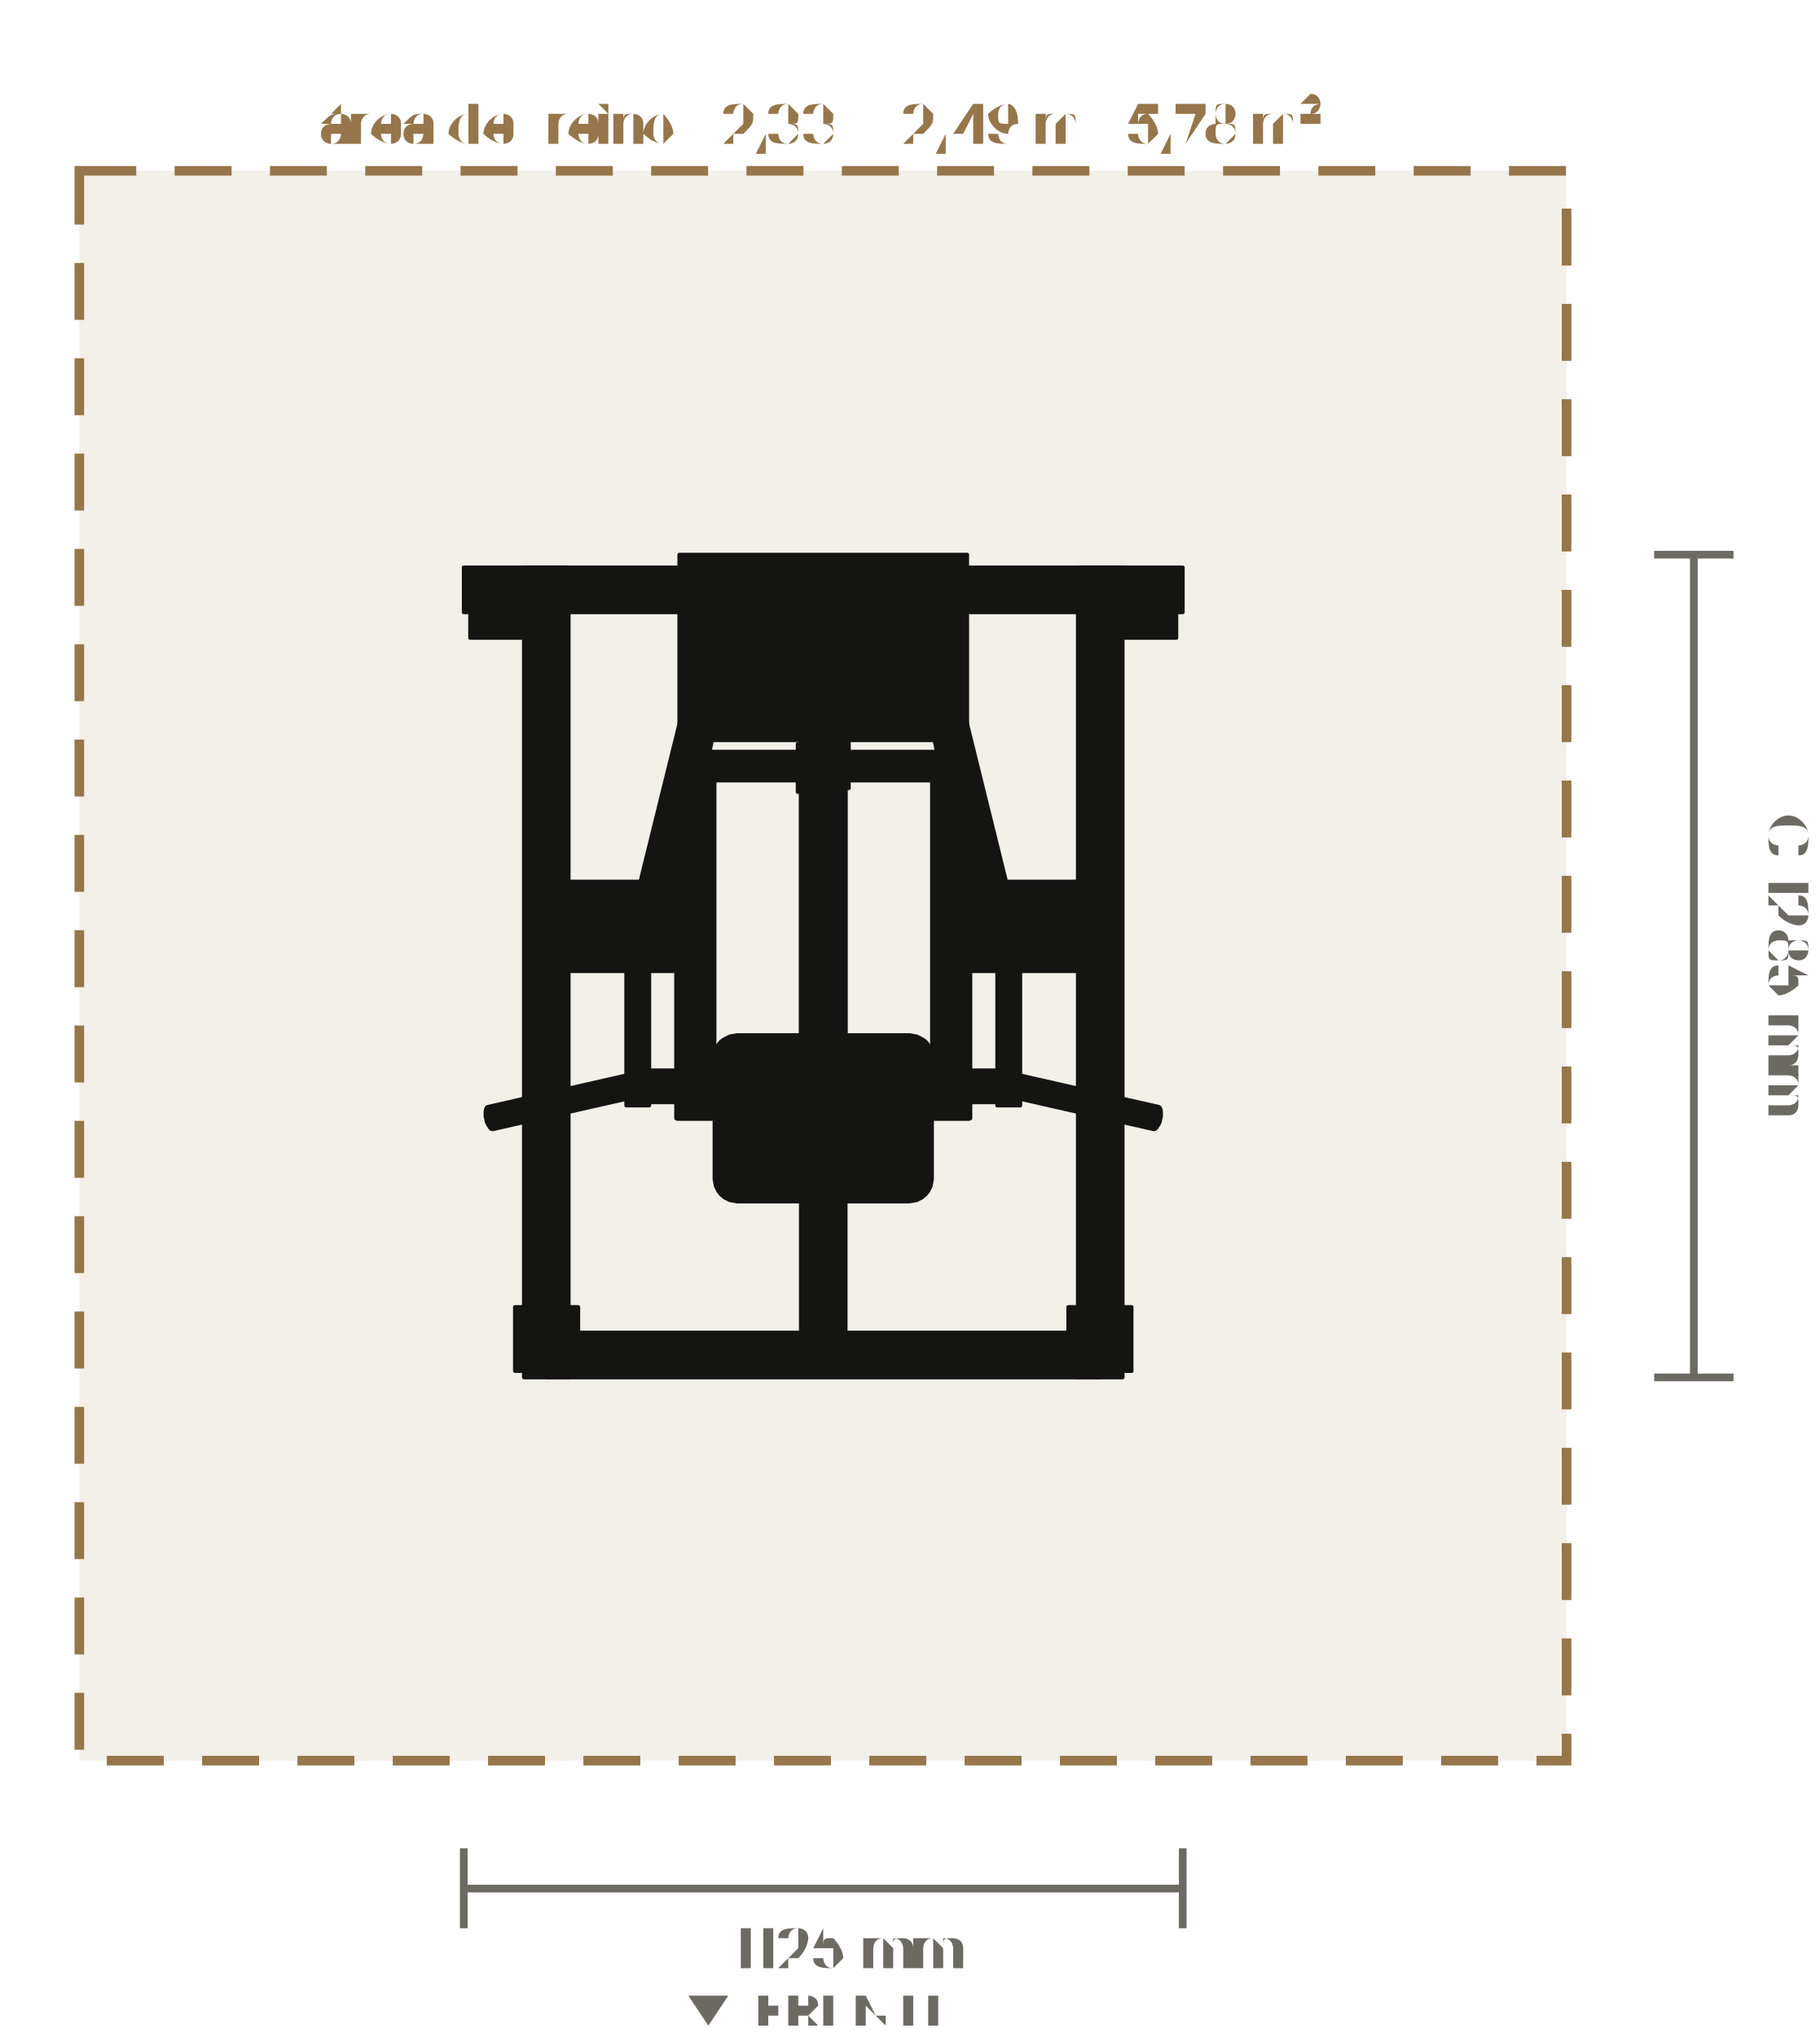
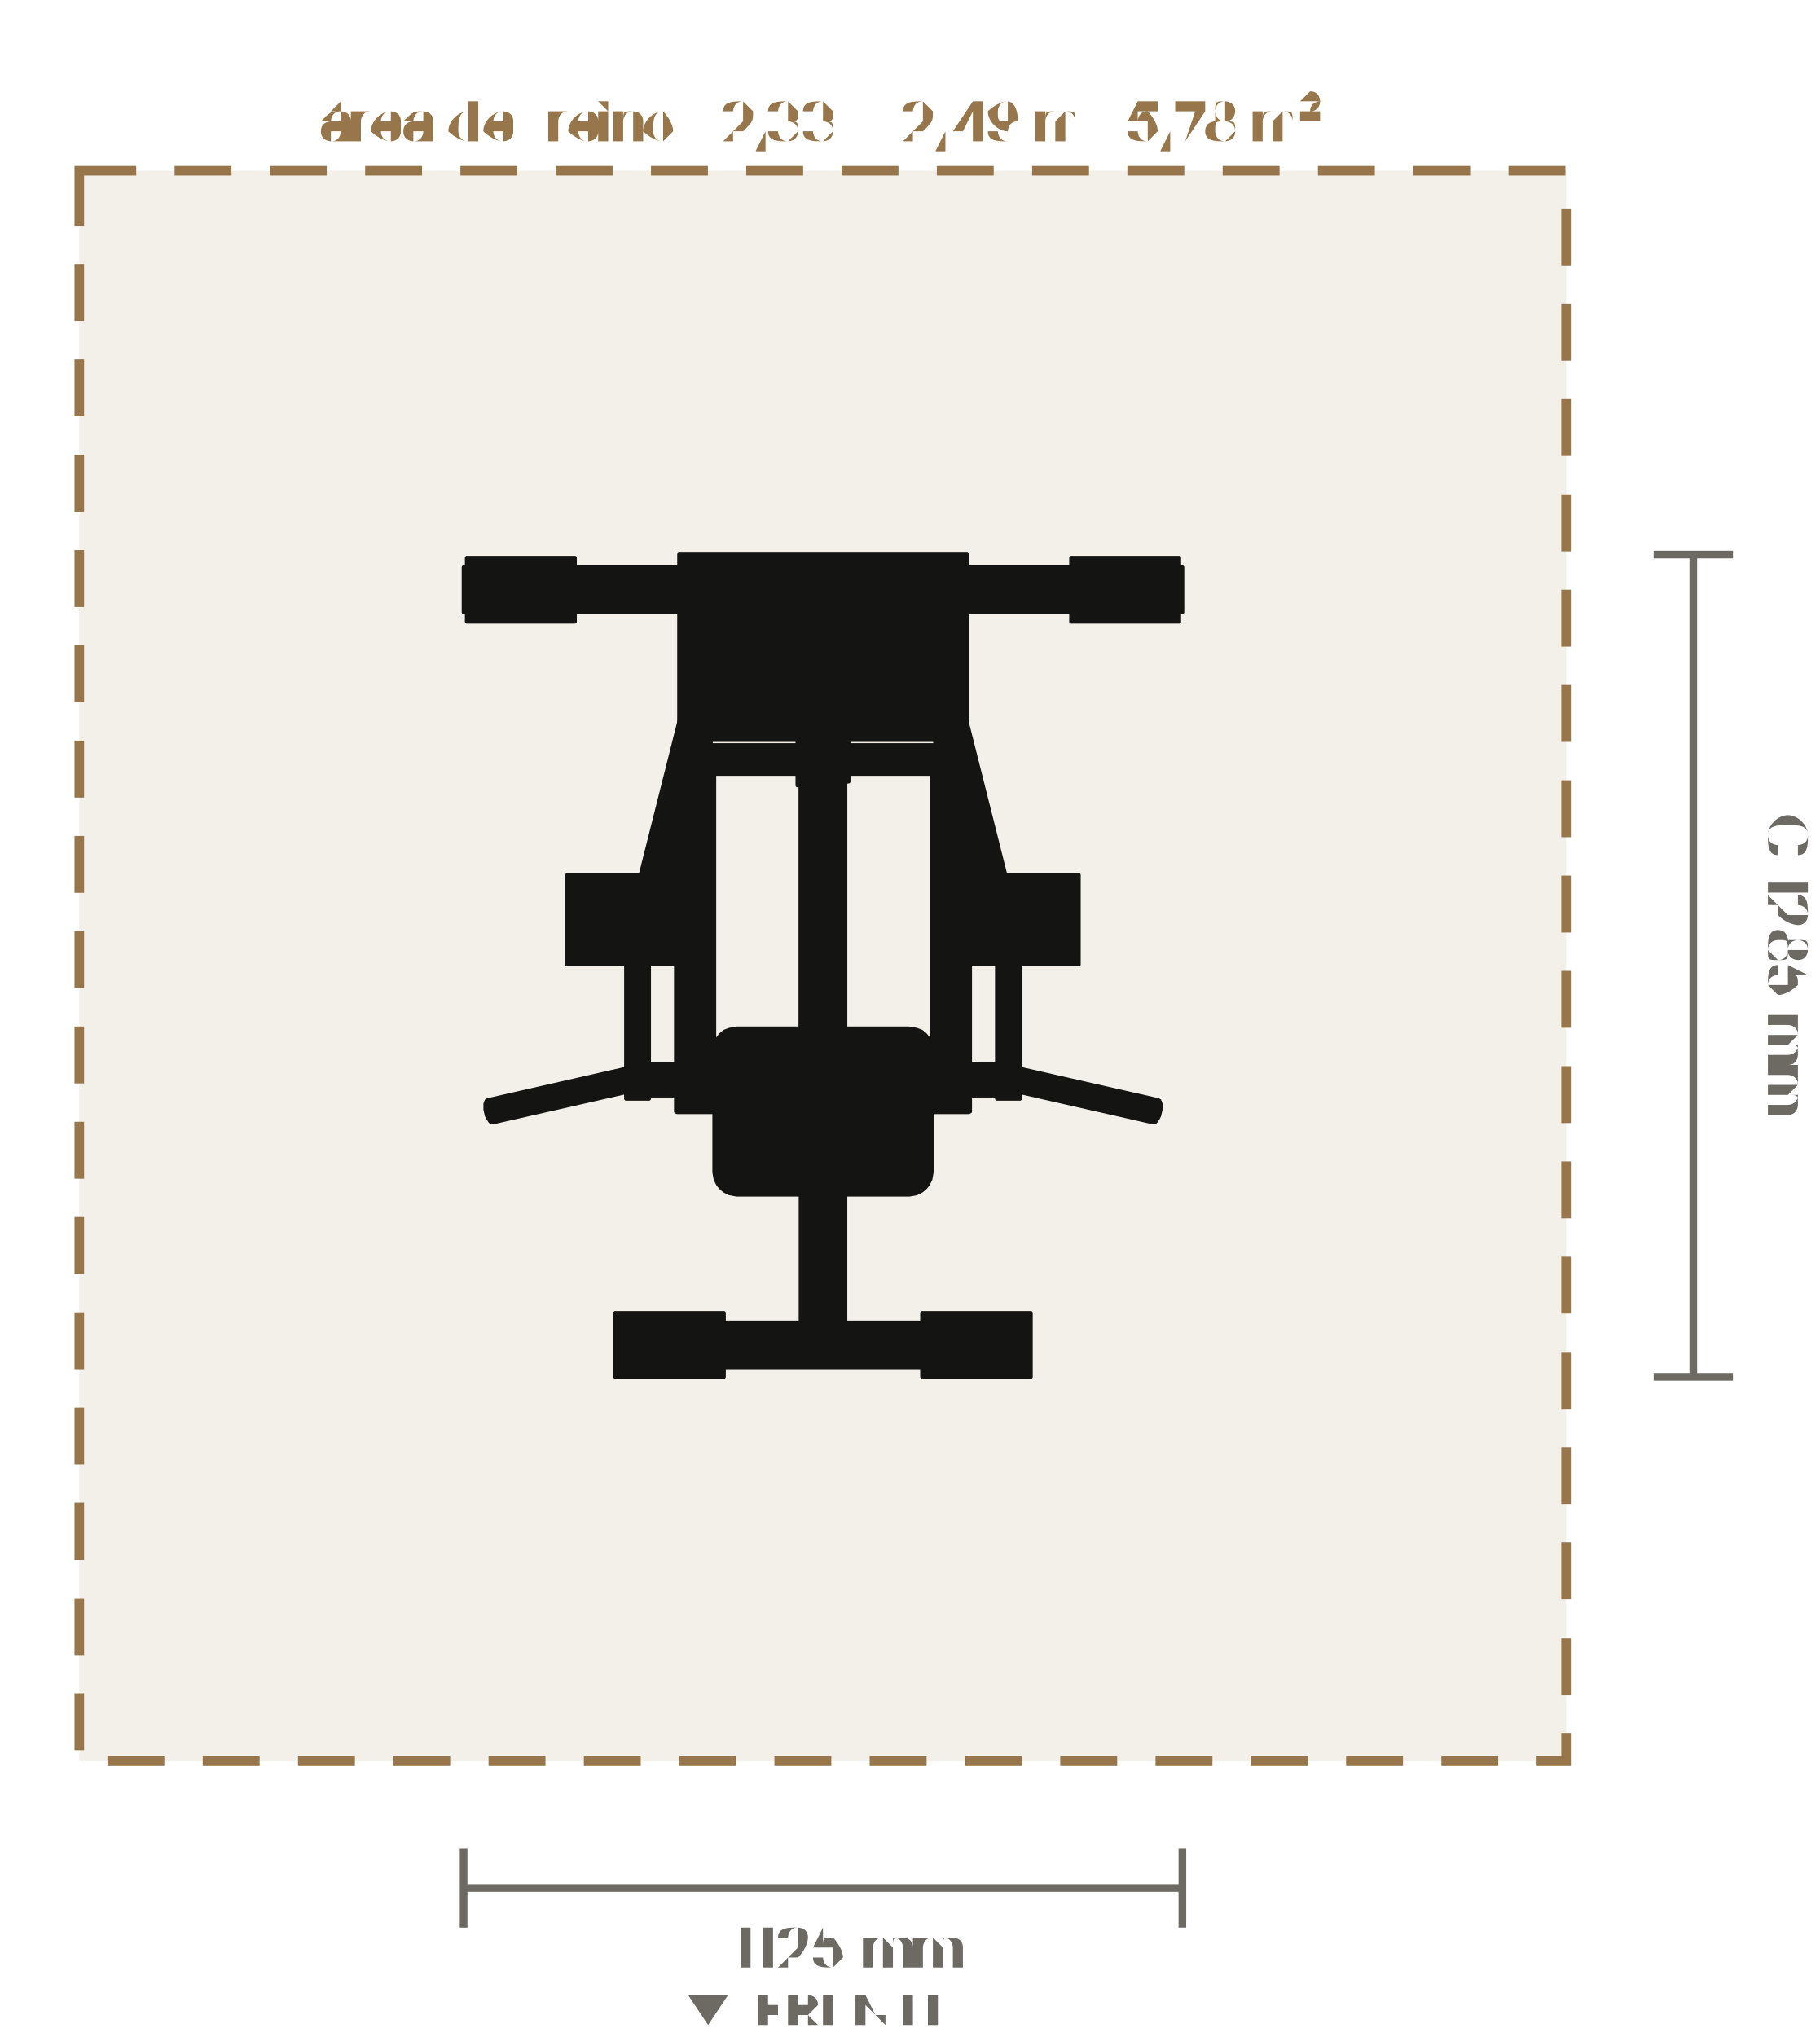
- <svg xmlns="http://www.w3.org/2000/svg" viewBox="-1.287 -1.51 2.845 3.184" role="img" aria-label="Planta do Graviton - Barra Fixa e Paralela (LD-B009): 1125 × 1285 mm, com 60 cm de área de treino em volta" data-equipment="LD-B009" data-unit="m">
-   <rect class="eq-zone" x="-1.163" y="-1.243" width="2.325" height="2.485" style="fill:#96764a;fill-opacity:.12;stroke:#96764a;stroke-width:0.015;stroke-dasharray:0.089 0.06" />
-   <text class="eq-zone-label" x="0" y="-1.287" style="font-family:Barlow,Inter,Arial,sans-serif;font-size:0.085px;fill:#96764a;text-anchor:middle">área de treino · 2,33 × 2,49 m · 5,78 m²</text>
+ <svg xmlns="http://www.w3.org/2000/svg" viewBox="-1.287 -1.51 2.845 3.185" role="img" aria-label="Planta do Graviton - Barra Fixa e Paralela (LD-B009): 1125 × 1286 mm, com 60 cm de área de treino em volta" data-equipment="LD-B009" data-unit="m">
+   <rect class="eq-zone" x="-1.163" y="-1.243" width="2.325" height="2.486" style="fill:#96764a;fill-opacity:.12;stroke:#96764a;stroke-width:0.015;stroke-dasharray:0.089 0.06" />
+   <text class="eq-zone-label" x="0" y="-1.288" style="font-family:Barlow,Inter,Arial,sans-serif;font-size:0.085px;fill:#96764a;text-anchor:middle">área de treino · 2,33 × 2,49 m · 5,78 m²</text>
  <g class="eq-parts">
-     <polygon class="eq-part" points="-0.468,-0.623 -0.398,-0.623 -0.398,0.643 -0.468,0.643" style="fill:#141413;stroke:#141413;stroke-width:0.006;stroke-linejoin:round" />
-     <polygon class="eq-part" points="-0.552,-0.613 -0.453,-0.613 -0.453,-0.513 -0.552,-0.513" style="fill:#141413;stroke:#141413;stroke-width:0.006;stroke-linejoin:round" />
-     <polygon class="eq-part" points="-0.482,0.533 -0.383,0.533 -0.383,0.633 -0.482,0.633" style="fill:#141413;stroke:#141413;stroke-width:0.006;stroke-linejoin:round" />
-     <polygon class="eq-part" points="0.398,-0.623 0.468,-0.623 0.468,0.643 0.398,0.643" style="fill:#141413;stroke:#141413;stroke-width:0.006;stroke-linejoin:round" />
-     <polygon class="eq-part" points="0.453,-0.613 0.552,-0.613 0.552,-0.513 0.453,-0.513" style="fill:#141413;stroke:#141413;stroke-width:0.006;stroke-linejoin:round" />
-     <polygon class="eq-part" points="0.383,0.533 0.482,0.533 0.482,0.633 0.383,0.633" style="fill:#141413;stroke:#141413;stroke-width:0.006;stroke-linejoin:round" />
    <polygon class="eq-part" points="-0.562,-0.623 0.562,-0.623 0.562,-0.553 -0.562,-0.553" style="fill:#141413;stroke:#141413;stroke-width:0.006;stroke-linejoin:round" />
-     <polygon class="eq-part" points="-0.432,0.573 0.432,0.573 0.432,0.643 -0.432,0.643" style="fill:#141413;stroke:#141413;stroke-width:0.006;stroke-linejoin:round" />
-     <polygon class="eq-part" points="-0.035,-0.588 0.035,-0.588 0.035,0.608 -0.035,0.608" style="fill:#141413;stroke:#141413;stroke-width:0.006;stroke-linejoin:round" />
+     <polygon class="eq-part" points="-0.035,-0.588 0.035,-0.588 0.035,0.593 -0.035,0.593" style="fill:#141413;stroke:#141413;stroke-width:0.006;stroke-linejoin:round" />
+     <polygon class="eq-part" points="-0.3,0.558 0.3,0.558 0.3,0.628 -0.3,0.628" style="fill:#141413;stroke:#141413;stroke-width:0.006;stroke-linejoin:round" />
+     <polygon class="eq-part" points="-0.557,-0.638 -0.388,-0.638 -0.388,-0.538 -0.557,-0.538" style="fill:#141413;stroke:#141413;stroke-width:0.006;stroke-linejoin:round" />
+     <polygon class="eq-part" points="-0.325,0.543 -0.155,0.543 -0.155,0.643 -0.325,0.643" style="fill:#141413;stroke:#141413;stroke-width:0.006;stroke-linejoin:round" />
+     <polygon class="eq-part" points="0.388,-0.638 0.557,-0.638 0.557,-0.538 0.388,-0.538" style="fill:#141413;stroke:#141413;stroke-width:0.006;stroke-linejoin:round" />
+     <polygon class="eq-part" points="0.155,0.543 0.325,0.543 0.325,0.643 0.155,0.643" style="fill:#141413;stroke:#141413;stroke-width:0.006;stroke-linejoin:round" />
    <polygon class="eq-part" points="-0.2,-0.618 -0.17,-0.618 -0.17,-0.378 -0.2,-0.378" style="fill:#141413;stroke:#141413;stroke-width:0.006;stroke-linejoin:round" />
    <polygon class="eq-part" points="0.17,-0.618 0.2,-0.618 0.2,-0.378 0.17,-0.378" style="fill:#141413;stroke:#141413;stroke-width:0.006;stroke-linejoin:round" />
    <polygon class="eq-part" points="-0.2,-0.618 0.2,-0.618 0.2,-0.378 -0.2,-0.378" style="fill:#141413;stroke:#141413;stroke-width:0.006;stroke-linejoin:round" />
    <polygon class="eq-part" points="-0.2,-0.618 0.2,-0.618 0.2,-0.378 -0.2,-0.378" style="fill:#141413;stroke:#141413;stroke-width:0.006;stroke-linejoin:round" />
    <polygon class="eq-part" points="-0.225,-0.643 0.225,-0.643 0.225,-0.353 -0.225,-0.353" style="fill:#141413;stroke:#141413;stroke-width:0.006;stroke-linejoin:round" />
    <polygon class="eq-part" points="-0.08,-0.378 0.08,-0.378 0.08,-0.374 -0.08,-0.374" style="fill:#141413;stroke:#141413;stroke-width:0.006;stroke-linejoin:round" />
-     <polygon class="eq-part" points="-0.09,-0.498 -0.09,-0.5 -0.089,-0.503 -0.087,-0.505 -0.085,-0.506 -0.083,-0.507 -0.08,-0.508 -0.077,-0.507 -0.075,-0.506 -0.073,-0.505 -0.071,-0.503 -0.07,-0.5 -0.07,-0.498 -0.07,-0.495 -0.071,-0.493 -0.073,-0.491 -0.075,-0.489 -0.077,-0.488 -0.08,-0.488 -0.083,-0.488 -0.085,-0.489 -0.087,-0.491 -0.089,-0.493 -0.09,-0.495" style="fill:#141413;stroke:#141413;stroke-width:0.006;stroke-linejoin:round" />
-     <polygon class="eq-part" points="0.07,-0.498 0.07,-0.5 0.071,-0.503 0.073,-0.505 0.075,-0.506 0.077,-0.507 0.08,-0.508 0.083,-0.507 0.085,-0.506 0.087,-0.505 0.089,-0.503 0.09,-0.5 0.09,-0.498 0.09,-0.495 0.089,-0.493 0.087,-0.491 0.085,-0.489 0.083,-0.488 0.08,-0.488 0.077,-0.488 0.075,-0.489 0.073,-0.491 0.071,-0.493 0.07,-0.495" style="fill:#141413;stroke:#141413;stroke-width:0.006;stroke-linejoin:round" />
+     <polygon class="eq-part" points="-0.09,-0.498 -0.09,-0.501 -0.089,-0.503 -0.087,-0.505 -0.085,-0.507 -0.083,-0.508 -0.08,-0.508 -0.077,-0.508 -0.075,-0.507 -0.073,-0.505 -0.071,-0.503 -0.07,-0.501 -0.07,-0.498 -0.07,-0.495 -0.071,-0.493 -0.073,-0.491 -0.075,-0.489 -0.077,-0.488 -0.08,-0.488 -0.083,-0.488 -0.085,-0.489 -0.087,-0.491 -0.089,-0.493 -0.09,-0.495" style="fill:#141413;stroke:#141413;stroke-width:0.006;stroke-linejoin:round" />
+     <polygon class="eq-part" points="0.07,-0.498 0.07,-0.501 0.071,-0.503 0.073,-0.505 0.075,-0.507 0.077,-0.508 0.08,-0.508 0.083,-0.508 0.085,-0.507 0.087,-0.505 0.089,-0.503 0.09,-0.501 0.09,-0.498 0.09,-0.495 0.089,-0.493 0.087,-0.491 0.085,-0.489 0.083,-0.488 0.08,-0.488 0.077,-0.488 0.075,-0.489 0.073,-0.491 0.071,-0.493 0.07,-0.495" style="fill:#141413;stroke:#141413;stroke-width:0.006;stroke-linejoin:round" />
    <polygon class="eq-part" points="-0.13,-0.578 0.13,-0.578 0.13,-0.418 -0.13,-0.418" style="fill:#141413;stroke:#141413;stroke-width:0.006;stroke-linejoin:round" />
    <polygon class="eq-part" points="-0.13,-0.578 0.13,-0.578 0.13,-0.418 -0.13,-0.418" style="fill:#141413;stroke:#141413;stroke-width:0.006;stroke-linejoin:round" />
-     <polygon class="eq-part" points="-0.004,-0.498 -0.004,-0.499 -0.004,-0.5 -0.003,-0.5 -0.002,-0.501 -0.001,-0.501 0,-0.502 0.001,-0.501 0.002,-0.501 0.003,-0.5 0.004,-0.5 0.004,-0.499 0.004,-0.498 0.004,-0.497 0.004,-0.496 0.003,-0.495 0.002,-0.494 0.001,-0.494 0,-0.494 -0.001,-0.494 -0.002,-0.494 -0.003,-0.495 -0.004,-0.496 -0.004,-0.497" style="fill:#141413;stroke:#141413;stroke-width:0.006;stroke-linejoin:round" />
+     <polygon class="eq-part" points="-0.004,-0.498 -0.004,-0.499 -0.004,-0.5 -0.003,-0.501 -0.002,-0.501 -0.001,-0.502 0,-0.502 0.001,-0.502 0.002,-0.501 0.003,-0.501 0.004,-0.5 0.004,-0.499 0.004,-0.498 0.004,-0.497 0.004,-0.496 0.003,-0.495 0.002,-0.494 0.001,-0.494 0,-0.494 -0.001,-0.494 -0.002,-0.494 -0.003,-0.495 -0.004,-0.496 -0.004,-0.497" style="fill:#141413;stroke:#141413;stroke-width:0.006;stroke-linejoin:round" />
    <polygon class="eq-part" points="-0.12,-0.563 0.12,-0.563 0.12,-0.433 -0.12,-0.433" style="fill:#141413;stroke:#141413;stroke-width:0.006;stroke-linejoin:round" />
    <polygon class="eq-part" points="-0.12,-0.563 0.12,-0.563 0.12,-0.433 -0.12,-0.433" style="fill:#141413;stroke:#141413;stroke-width:0.006;stroke-linejoin:round" />
    <polygon class="eq-part" points="-0.12,-0.563 0.12,-0.563 0.12,-0.433 -0.12,-0.433" style="fill:#141413;stroke:#141413;stroke-width:0.006;stroke-linejoin:round" />
    <polygon class="eq-part" points="-0.12,-0.563 0.12,-0.563 0.12,-0.433 -0.12,-0.433" style="fill:#141413;stroke:#141413;stroke-width:0.006;stroke-linejoin:round" />
    <polygon class="eq-part" points="-0.12,-0.563 0.12,-0.563 0.12,-0.433 -0.12,-0.433" style="fill:#141413;stroke:#141413;stroke-width:0.006;stroke-linejoin:round" />
    <polygon class="eq-part" points="-0.12,-0.563 0.12,-0.563 0.12,-0.433 -0.12,-0.433" style="fill:#141413;stroke:#141413;stroke-width:0.006;stroke-linejoin:round" />
    <polygon class="eq-part" points="-0.12,-0.563 0.12,-0.563 0.12,-0.433 -0.12,-0.433" style="fill:#141413;stroke:#141413;stroke-width:0.006;stroke-linejoin:round" />
    <polygon class="eq-part" points="-0.12,-0.563 0.12,-0.563 0.12,-0.433 -0.12,-0.433" style="fill:#141413;stroke:#141413;stroke-width:0.006;stroke-linejoin:round" />
    <polygon class="eq-part" points="-0.12,-0.563 0.12,-0.563 0.12,-0.433 -0.12,-0.433" style="fill:#141413;stroke:#141413;stroke-width:0.006;stroke-linejoin:round" />
-     <polygon class="eq-part" points="-0.006,-0.498 -0.006,-0.499 -0.005,-0.501 -0.004,-0.502 -0.003,-0.503 -0.002,-0.503 0,-0.504 0.002,-0.503 0.003,-0.503 0.004,-0.502 0.005,-0.501 0.006,-0.499 0.006,-0.498 0.006,-0.496 0.005,-0.495 0.004,-0.493 0.003,-0.492 0.002,-0.492 0,-0.492 -0.002,-0.492 -0.003,-0.492 -0.004,-0.493 -0.005,-0.495 -0.006,-0.496" style="fill:#141413;stroke:#141413;stroke-width:0.006;stroke-linejoin:round" />
+     <polygon class="eq-part" points="-0.006,-0.498 -0.006,-0.499 -0.005,-0.501 -0.004,-0.502 -0.003,-0.503 -0.002,-0.504 0,-0.504 0.002,-0.504 0.003,-0.503 0.004,-0.502 0.005,-0.501 0.006,-0.499 0.006,-0.498 0.006,-0.496 0.005,-0.495 0.004,-0.494 0.003,-0.493 0.002,-0.492 0,-0.492 -0.002,-0.492 -0.003,-0.493 -0.004,-0.494 -0.005,-0.495 -0.006,-0.496" style="fill:#141413;stroke:#141413;stroke-width:0.006;stroke-linejoin:round" />
    <polygon class="eq-part" points="-0.006,-0.453 0.006,-0.453 0.006,-0.383 -0.006,-0.383" style="fill:#141413;stroke:#141413;stroke-width:0.006;stroke-linejoin:round" />
    <polygon class="eq-part" points="-0.17,-0.618 0.17,-0.618 0.17,-0.606 -0.17,-0.606" style="fill:#141413;stroke:#141413;stroke-width:0.006;stroke-linejoin:round" />
-     <polygon class="eq-part" points="-0.04,-0.278 -0.04,-0.347 0.04,-0.352 0.04,-0.347 0.04,-0.278 -0.04,-0.272" style="fill:#141413;stroke:#141413;stroke-width:0.006;stroke-linejoin:round" />
-     <polygon class="eq-part" points="-0.23,0.237 -0.23,-0.312 -0.23,-0.313 -0.228,-0.313 -0.227,-0.313 -0.224,-0.313 -0.221,-0.313 -0.218,-0.313 -0.182,-0.313 -0.179,-0.313 -0.176,-0.313 -0.173,-0.313 -0.172,-0.313 -0.17,-0.313 -0.17,-0.313 -0.17,-0.312 -0.17,0.237 -0.17,0.238 -0.172,0.239 -0.173,0.239 -0.176,0.239 -0.179,0.239 -0.182,0.239 -0.218,0.239 -0.221,0.239 -0.224,0.239 -0.227,0.239 -0.228,0.239 -0.23,0.238 -0.23,0.238" style="fill:#141413;stroke:#141413;stroke-width:0.006;stroke-linejoin:round" />
-     <polygon class="eq-part" points="0.17,0.237 0.17,-0.312 0.17,-0.313 0.172,-0.313 0.173,-0.313 0.176,-0.313 0.179,-0.313 0.182,-0.313 0.218,-0.313 0.221,-0.313 0.224,-0.313 0.227,-0.313 0.228,-0.313 0.23,-0.313 0.23,-0.313 0.23,-0.312 0.23,0.237 0.23,0.238 0.228,0.239 0.227,0.239 0.224,0.239 0.221,0.239 0.218,0.239 0.182,0.239 0.179,0.239 0.176,0.239 0.173,0.239 0.172,0.239 0.17,0.238 0.17,0.238" style="fill:#141413;stroke:#141413;stroke-width:0.006;stroke-linejoin:round" />
-     <polygon class="eq-part" points="-0.2,-0.335 0.2,-0.335 0.2,-0.29 -0.2,-0.29" style="fill:#141413;stroke:#141413;stroke-width:0.006;stroke-linejoin:round" />
-     <polygon class="eq-part" points="-0.17,0.143 -0.168,0.132 -0.164,0.123 -0.16,0.118 -0.154,0.114 -0.146,0.11 -0.135,0.108 0.135,0.108 0.146,0.11 0.154,0.114 0.16,0.118 0.164,0.123 0.168,0.132 0.17,0.143 0.17,0.333 0.168,0.344 0.164,0.352 0.16,0.357 0.154,0.362 0.146,0.366 0.135,0.368 -0.135,0.368 -0.146,0.366 -0.154,0.362 -0.16,0.357 -0.164,0.352 -0.168,0.344 -0.17,0.333" style="fill:#141413;stroke:#141413;stroke-width:0.006;stroke-linejoin:round" />
-     <polygon class="eq-part" points="-0.035,0.188 -0.035,-0.498 0.035,-0.498 0.035,0.188" style="fill:#141413;stroke:#141413;stroke-width:0.006;stroke-linejoin:round" />
-     <polygon class="eq-part" points="-0.3,0.163 0.3,0.163 0.3,0.213 -0.3,0.213" style="fill:#141413;stroke:#141413;stroke-width:0.006;stroke-linejoin:round" />
-     <polygon class="eq-part" points="0.292,0.195 0.292,0.191 0.293,0.186 0.294,0.182 0.296,0.178 0.298,0.174 0.3,0.172 0.302,0.17 0.304,0.17 0.524,0.22 0.526,0.221 0.527,0.223 0.528,0.227 0.528,0.23 0.528,0.235 0.527,0.239 0.526,0.244 0.524,0.248 0.522,0.251 0.52,0.254 0.518,0.255 0.516,0.255 0.296,0.205 0.294,0.204 0.293,0.202 0.292,0.199" style="fill:#141413;stroke:#141413;stroke-width:0.006;stroke-linejoin:round" />
-     <polygon class="eq-part" points="0.102,0.358 0.102,0.188 0.138,0.188 0.138,0.358" style="fill:#141413;stroke:#141413;stroke-width:0.006;stroke-linejoin:round" />
-     <polygon class="eq-part" points="-0.528,0.23 -0.528,0.227 -0.527,0.223 -0.526,0.221 -0.524,0.22 -0.304,0.17 -0.302,0.17 -0.3,0.172 -0.298,0.174 -0.296,0.178 -0.294,0.182 -0.293,0.186 -0.292,0.191 -0.292,0.195 -0.292,0.199 -0.293,0.202 -0.294,0.204 -0.296,0.205 -0.516,0.255 -0.518,0.255 -0.52,0.254 -0.522,0.251 -0.524,0.248 -0.526,0.244 -0.527,0.239 -0.528,0.235" style="fill:#141413;stroke:#141413;stroke-width:0.006;stroke-linejoin:round" />
-     <polygon class="eq-part" points="-0.138,0.358 -0.138,0.188 -0.102,0.188 -0.102,0.358" style="fill:#141413;stroke:#141413;stroke-width:0.006;stroke-linejoin:round" />
-     <polygon class="eq-part" points="0.146,-0.492 0.194,-0.504 0.314,-0.018 0.266,-0.006" style="fill:#141413;stroke:#141413;stroke-width:0.006;stroke-linejoin:round" />
-     <polygon class="eq-part" points="0.272,0.218 0.272,-0.012 0.308,-0.012 0.308,0.218" style="fill:#141413;stroke:#141413;stroke-width:0.006;stroke-linejoin:round" />
-     <polygon class="eq-part" points="0.145,-0.493 0.195,-0.503 0.284,-0.067 0.235,-0.057" style="fill:#141413;stroke:#141413;stroke-width:0.006;stroke-linejoin:round" />
-     <polygon class="eq-part" points="0.2,0.008 0.2,-0.132 0.4,-0.132 0.4,0.008" style="fill:#141413;stroke:#141413;stroke-width:0.006;stroke-linejoin:round" />
-     <polygon class="eq-part" points="-0.314,-0.018 -0.194,-0.504 -0.146,-0.492 -0.266,-0.006" style="fill:#141413;stroke:#141413;stroke-width:0.006;stroke-linejoin:round" />
-     <polygon class="eq-part" points="-0.308,0.218 -0.308,-0.012 -0.272,-0.012 -0.272,0.218" style="fill:#141413;stroke:#141413;stroke-width:0.006;stroke-linejoin:round" />
-     <polygon class="eq-part" points="-0.284,-0.067 -0.195,-0.503 -0.145,-0.493 -0.235,-0.057" style="fill:#141413;stroke:#141413;stroke-width:0.006;stroke-linejoin:round" />
-     <polygon class="eq-part" points="-0.4,0.008 -0.4,-0.132 -0.2,-0.132 -0.2,0.008" style="fill:#141413;stroke:#141413;stroke-width:0.006;stroke-linejoin:round" />
+     <polygon class="eq-part" points="-0.04,-0.288 -0.04,-0.357 0.04,-0.362 0.04,-0.357 0.04,-0.288 -0.04,-0.282" style="fill:#141413;stroke:#141413;stroke-width:0.006;stroke-linejoin:round" />
+     <polygon class="eq-part" points="-0.23,0.227 -0.23,-0.322 -0.23,-0.323 -0.228,-0.323 -0.227,-0.323 -0.224,-0.323 -0.221,-0.323 -0.218,-0.323 -0.182,-0.323 -0.179,-0.323 -0.176,-0.323 -0.173,-0.323 -0.172,-0.323 -0.17,-0.323 -0.17,-0.323 -0.17,-0.322 -0.17,0.227 -0.17,0.228 -0.172,0.229 -0.173,0.229 -0.176,0.229 -0.179,0.229 -0.182,0.229 -0.218,0.229 -0.221,0.229 -0.224,0.229 -0.227,0.229 -0.228,0.229 -0.23,0.228 -0.23,0.228" style="fill:#141413;stroke:#141413;stroke-width:0.006;stroke-linejoin:round" />
+     <polygon class="eq-part" points="0.17,0.227 0.17,-0.322 0.17,-0.323 0.172,-0.323 0.173,-0.323 0.176,-0.323 0.179,-0.323 0.182,-0.323 0.218,-0.323 0.221,-0.323 0.224,-0.323 0.227,-0.323 0.228,-0.323 0.23,-0.323 0.23,-0.323 0.23,-0.322 0.23,0.227 0.23,0.228 0.228,0.229 0.227,0.229 0.224,0.229 0.221,0.229 0.218,0.229 0.182,0.229 0.179,0.229 0.176,0.229 0.173,0.229 0.172,0.229 0.17,0.228 0.17,0.228" style="fill:#141413;stroke:#141413;stroke-width:0.006;stroke-linejoin:round" />
+     <polygon class="eq-part" points="-0.2,-0.345 0.2,-0.345 0.2,-0.3 -0.2,-0.3" style="fill:#141413;stroke:#141413;stroke-width:0.006;stroke-linejoin:round" />
+     <polygon class="eq-part" points="-0.17,0.133 -0.168,0.122 -0.164,0.113 -0.16,0.108 -0.154,0.103 -0.146,0.1 -0.135,0.098 0.135,0.098 0.146,0.1 0.154,0.103 0.16,0.108 0.164,0.113 0.168,0.122 0.17,0.133 0.17,0.323 0.168,0.334 0.164,0.342 0.16,0.347 0.154,0.352 0.146,0.356 0.135,0.358 -0.135,0.358 -0.146,0.356 -0.154,0.352 -0.16,0.347 -0.164,0.342 -0.168,0.334 -0.17,0.323" style="fill:#141413;stroke:#141413;stroke-width:0.006;stroke-linejoin:round" />
+     <polygon class="eq-part" points="-0.035,0.178 -0.035,-0.498 0.035,-0.498 0.035,0.178" style="fill:#141413;stroke:#141413;stroke-width:0.006;stroke-linejoin:round" />
+     <polygon class="eq-part" points="-0.3,0.153 0.3,0.153 0.3,0.203 -0.3,0.203" style="fill:#141413;stroke:#141413;stroke-width:0.006;stroke-linejoin:round" />
+     <polygon class="eq-part" points="0.292,0.185 0.292,0.181 0.293,0.176 0.294,0.172 0.296,0.168 0.298,0.164 0.3,0.162 0.302,0.16 0.304,0.16 0.524,0.21 0.526,0.211 0.527,0.213 0.528,0.216 0.528,0.22 0.528,0.225 0.527,0.229 0.526,0.234 0.524,0.238 0.522,0.241 0.52,0.244 0.518,0.245 0.516,0.245 0.296,0.195 0.294,0.194 0.293,0.192 0.292,0.189" style="fill:#141413;stroke:#141413;stroke-width:0.006;stroke-linejoin:round" />
+     <polygon class="eq-part" points="0.102,0.348 0.102,0.178 0.138,0.178 0.138,0.348" style="fill:#141413;stroke:#141413;stroke-width:0.006;stroke-linejoin:round" />
+     <polygon class="eq-part" points="-0.528,0.22 -0.528,0.216 -0.527,0.213 -0.526,0.211 -0.524,0.21 -0.304,0.16 -0.302,0.16 -0.3,0.162 -0.298,0.164 -0.296,0.168 -0.294,0.172 -0.293,0.176 -0.292,0.181 -0.292,0.185 -0.292,0.189 -0.293,0.192 -0.294,0.194 -0.296,0.195 -0.516,0.245 -0.518,0.245 -0.52,0.244 -0.522,0.241 -0.524,0.238 -0.526,0.234 -0.527,0.229 -0.528,0.225" style="fill:#141413;stroke:#141413;stroke-width:0.006;stroke-linejoin:round" />
+     <polygon class="eq-part" points="-0.138,0.348 -0.138,0.178 -0.102,0.178 -0.102,0.348" style="fill:#141413;stroke:#141413;stroke-width:0.006;stroke-linejoin:round" />
+     <polygon class="eq-part" points="0.146,-0.492 0.194,-0.504 0.314,-0.028 0.266,-0.016" style="fill:#141413;stroke:#141413;stroke-width:0.006;stroke-linejoin:round" />
+     <polygon class="eq-part" points="0.272,0.208 0.272,-0.022 0.308,-0.022 0.308,0.208" style="fill:#141413;stroke:#141413;stroke-width:0.006;stroke-linejoin:round" />
+     <polygon class="eq-part" points="0.145,-0.493 0.195,-0.503 0.284,-0.077 0.235,-0.067" style="fill:#141413;stroke:#141413;stroke-width:0.006;stroke-linejoin:round" />
+     <polygon class="eq-part" points="0.2,-0.002 0.2,-0.142 0.4,-0.142 0.4,-0.002" style="fill:#141413;stroke:#141413;stroke-width:0.006;stroke-linejoin:round" />
+     <polygon class="eq-part" points="-0.314,-0.028 -0.194,-0.504 -0.146,-0.492 -0.266,-0.016" style="fill:#141413;stroke:#141413;stroke-width:0.006;stroke-linejoin:round" />
+     <polygon class="eq-part" points="-0.308,0.208 -0.308,-0.022 -0.272,-0.022 -0.272,0.208" style="fill:#141413;stroke:#141413;stroke-width:0.006;stroke-linejoin:round" />
+     <polygon class="eq-part" points="-0.284,-0.077 -0.195,-0.503 -0.145,-0.493 -0.235,-0.067" style="fill:#141413;stroke:#141413;stroke-width:0.006;stroke-linejoin:round" />
+     <polygon class="eq-part" points="-0.4,-0.002 -0.4,-0.142 -0.2,-0.142 -0.2,-0.002" style="fill:#141413;stroke:#141413;stroke-width:0.006;stroke-linejoin:round" />
  </g>
  <line class="eq-dim" x1="-0.562" y1="1.442" x2="0.562" y2="1.442" style="stroke:#6d6a63;stroke-width:0.012" />
-   <line class="eq-dim" x1="-0.562" y1="1.379" x2="-0.562" y2="1.504" style="stroke:#6d6a63;stroke-width:0.012" />
-   <line class="eq-dim" x1="0.562" y1="1.379" x2="0.562" y2="1.504" style="stroke:#6d6a63;stroke-width:0.012" />
+   <line class="eq-dim" x1="-0.562" y1="1.38" x2="-0.562" y2="1.504" style="stroke:#6d6a63;stroke-width:0.012" />
+   <line class="eq-dim" x1="0.562" y1="1.38" x2="0.562" y2="1.504" style="stroke:#6d6a63;stroke-width:0.012" />
  <text class="eq-text" x="0" y="1.567" style="font-family:Barlow,Inter,Arial,sans-serif;font-size:0.089px;fill:#6d6a63;text-anchor:middle">L 1125 mm</text>
  <line class="eq-dim" x1="1.361" y1="-0.643" x2="1.361" y2="0.643" style="stroke:#6d6a63;stroke-width:0.012" />
  <line class="eq-dim" x1="1.299" y1="-0.643" x2="1.423" y2="-0.643" style="stroke:#6d6a63;stroke-width:0.012" />
  <line class="eq-dim" x1="1.299" y1="0.643" x2="1.423" y2="0.643" style="stroke:#6d6a63;stroke-width:0.012" />
-   <text class="eq-text" x="1.478" y="0" transform="rotate(90 1.4776 0)" style="font-family:Barlow,Inter,Arial,sans-serif;font-size:0.089px;fill:#6d6a63;text-anchor:middle">C 1285 mm</text>
-   <text class="eq-text" x="0" y="1.656" style="font-family:Barlow,Inter,Arial,sans-serif;font-size:0.089px;fill:#6d6a63;text-anchor:middle;font-size:0.072px;letter-spacing:.1em">▼ FRENTE</text>
+   <text class="eq-text" x="1.478" y="0" transform="rotate(90 1.4777 0)" style="font-family:Barlow,Inter,Arial,sans-serif;font-size:0.089px;fill:#6d6a63;text-anchor:middle">C 1285 mm</text>
+   <text class="eq-text" x="0" y="1.657" style="font-family:Barlow,Inter,Arial,sans-serif;font-size:0.089px;fill:#6d6a63;text-anchor:middle;font-size:0.072px;letter-spacing:.1em">▼ FRENTE</text>
</svg>
